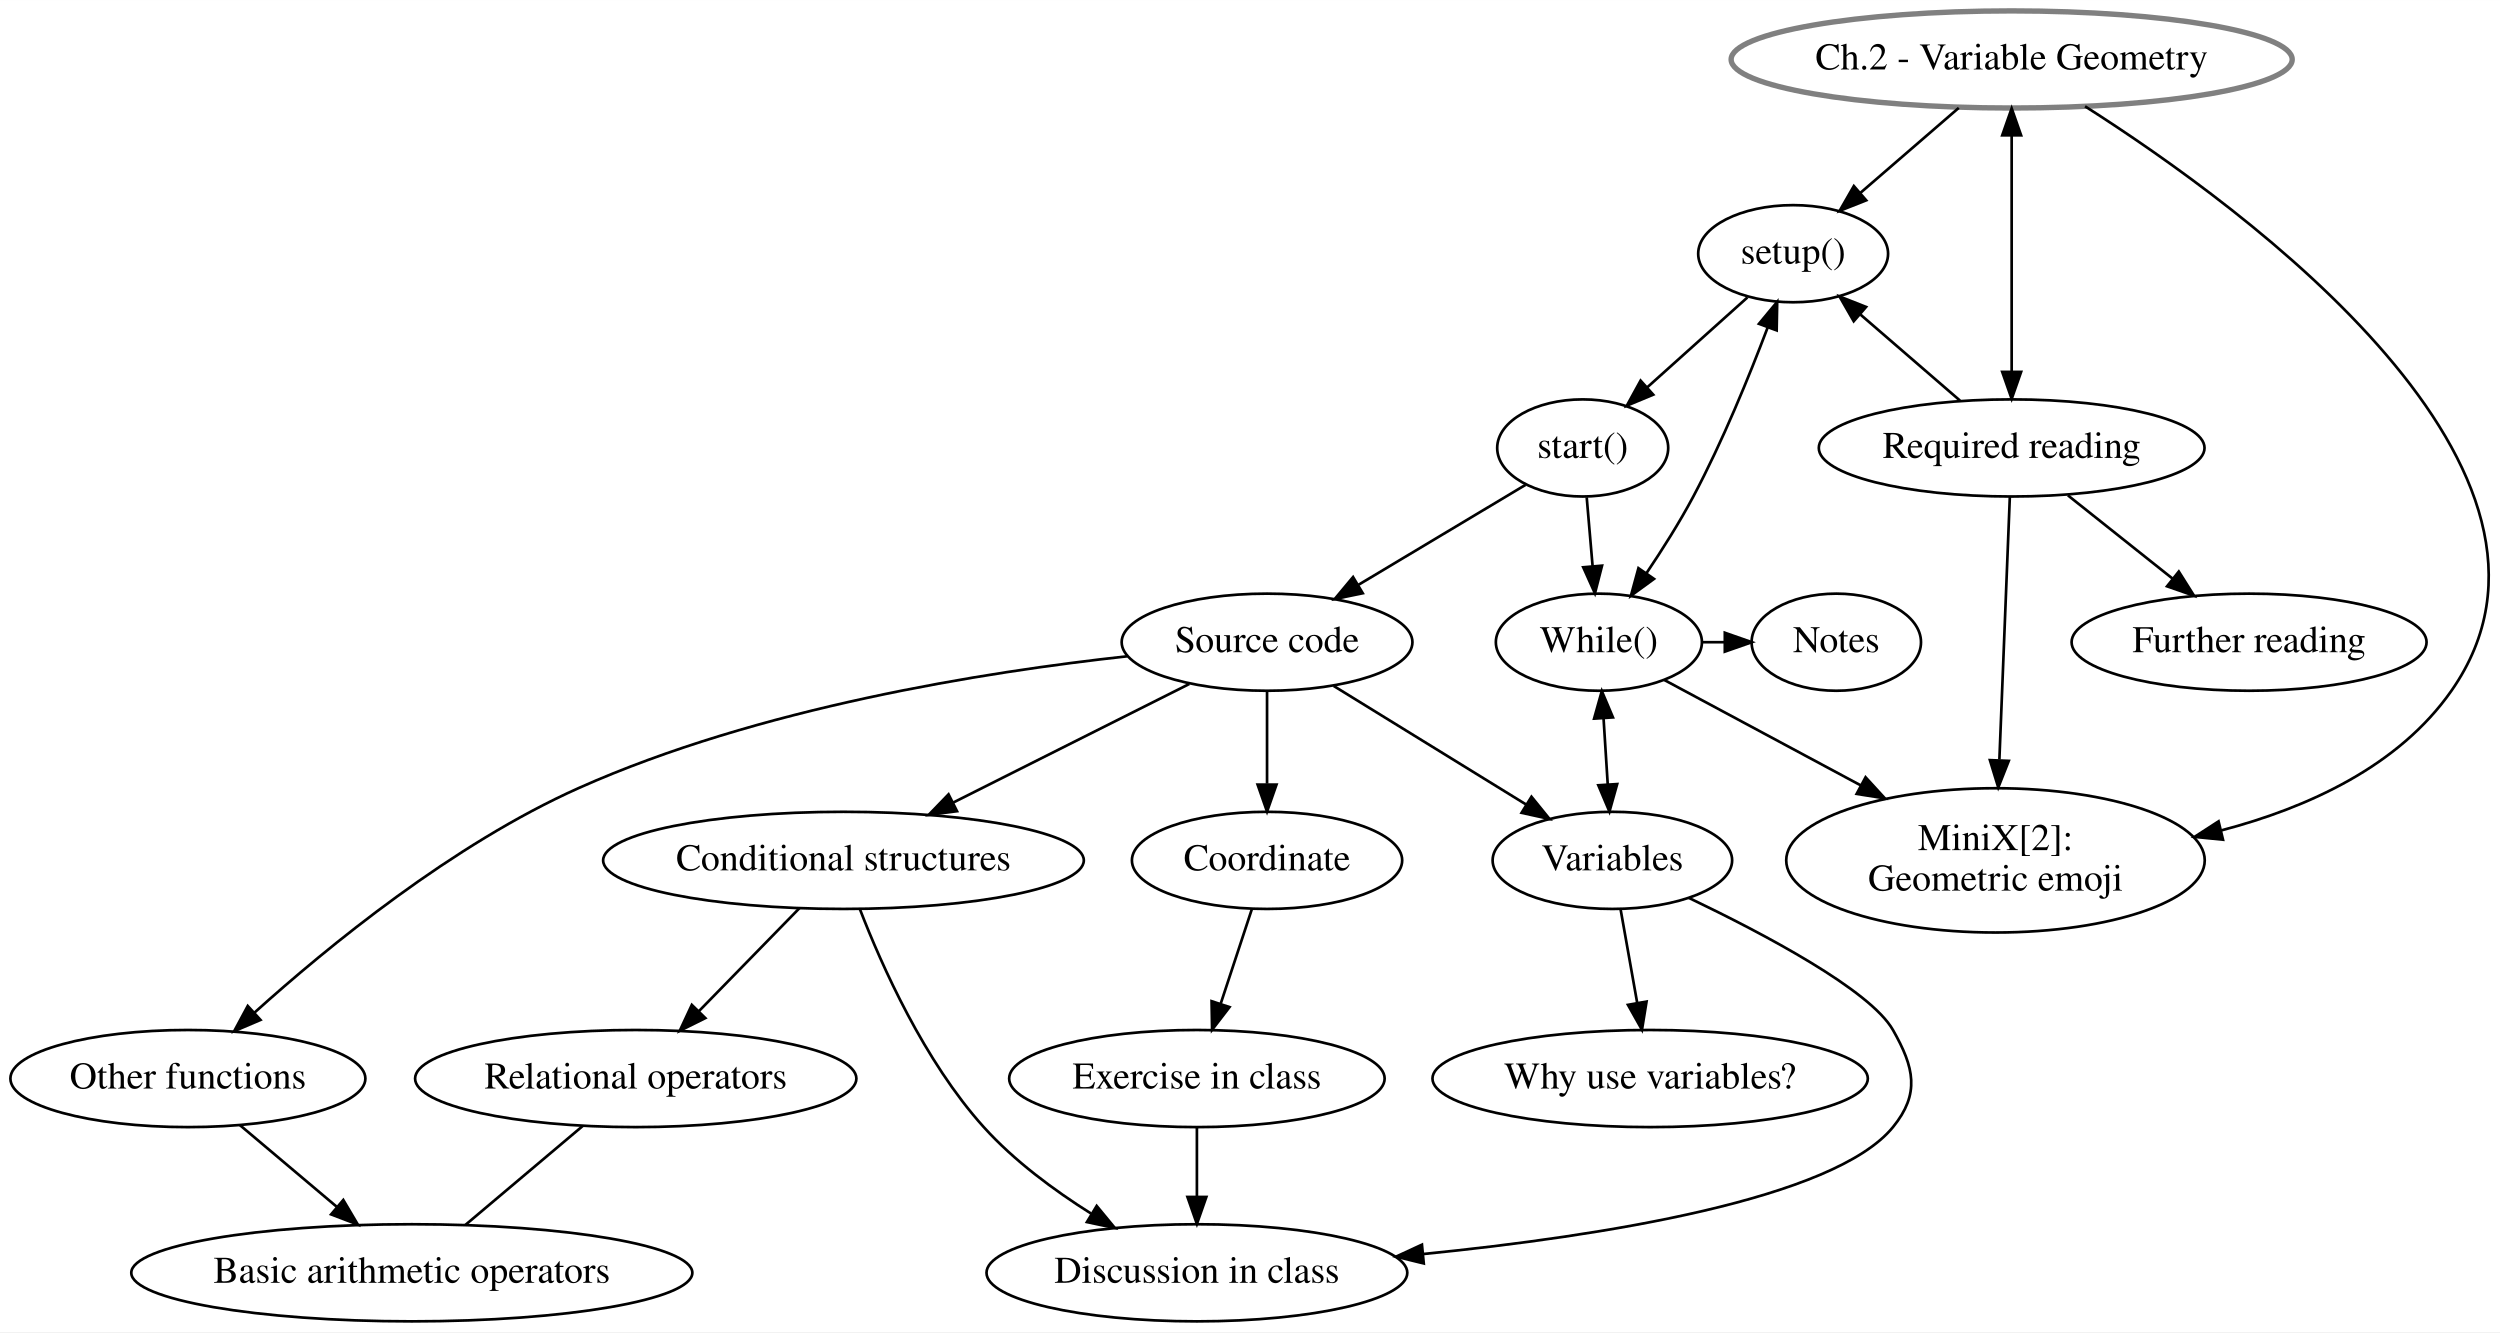
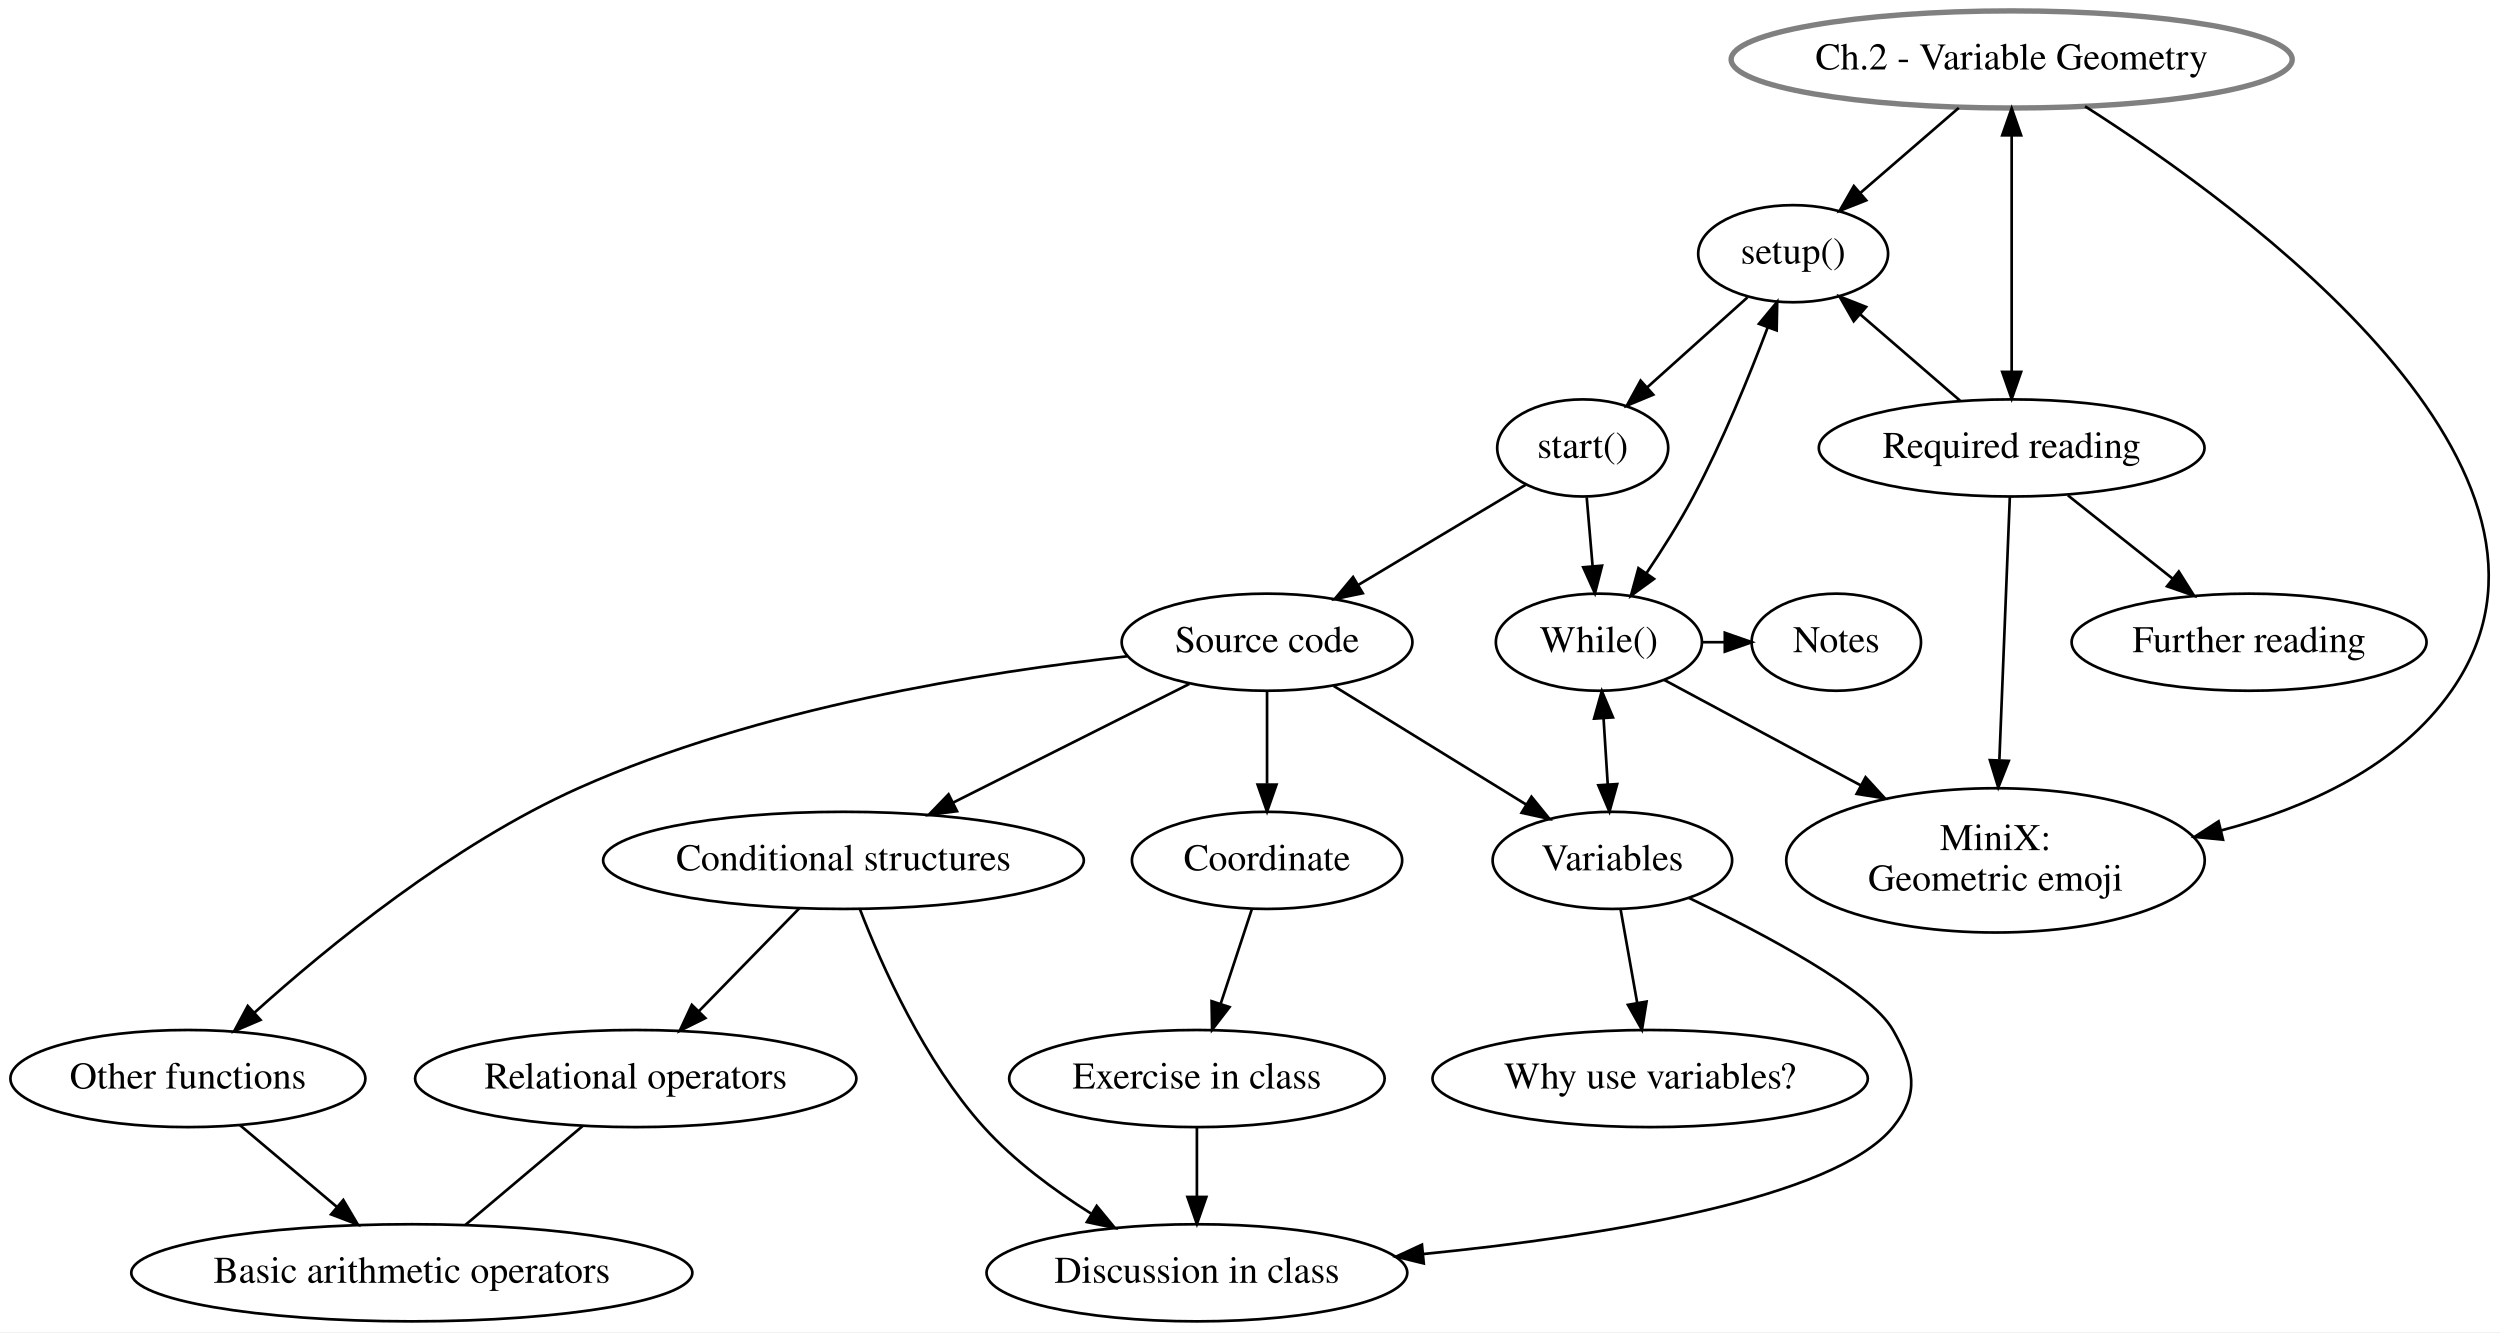
<svg xmlns="http://www.w3.org/2000/svg" width="927pt" height="494pt" viewBox="0.00 0.00 926.65 493.74">
  <g id="graph0" class="graph" transform="scale(1 1) rotate(0) translate(4 489.74)">
    <polygon fill="white" stroke="none" points="-4,4 -4,-489.74 922.654,-489.74 922.654,4 -4,4" />
    <g id="node1" class="node">
      <ellipse fill="none" stroke="grey" stroke-width="2" cx="741.644" cy="-467.74" rx="103.982" ry="18" />
      <text text-anchor="middle" x="741.644" y="-464.04" font-family="Times,serif" font-size="14.00">Ch.2 - Variable Geometry</text>
    </g>
    <g id="node2" class="node">
      <ellipse fill="none" stroke="black" cx="660.644" cy="-395.74" rx="35.194" ry="18" />
      <text text-anchor="middle" x="660.644" y="-392.04" font-family="Times,serif" font-size="14.00">setup()</text>
    </g>
    <g id="edge6" class="edge">
      <path fill="none" stroke="black" d="M722.036,-449.795C711.08,-440.327 697.315,-428.431 685.597,-418.305" />
      <polygon fill="black" stroke="black" points="687.726,-415.519 677.872,-411.628 683.149,-420.815 687.726,-415.519" />
    </g>
    <g id="node15" class="node">
      <ellipse fill="none" stroke="black" cx="735.644" cy="-170.87" rx="77.564" ry="26.741" />
-       <text text-anchor="middle" x="735.644" y="-174.67" font-family="Times,serif" font-size="14.00">MiniX[2]: </text>
+       <text text-anchor="middle" x="735.644" y="-174.67" font-family="Times,serif" font-size="14.00">MiniX: </text>
      <text text-anchor="middle" x="735.644" y="-159.67" font-family="Times,serif" font-size="14.00">Geometric emoji</text>
    </g>
    <g id="edge1" class="edge">
      <path fill="none" stroke="black" d="M768.853,-450.36C828.582,-412.327 961.483,-315.076 904.644,-233.74 885.1,-205.772 851.478,-190.407 819.344,-181.981" />
      <polygon fill="black" stroke="black" points="819.98,-178.534 809.437,-179.583 818.333,-185.338 819.98,-178.534" />
    </g>
    <g id="node16" class="node">
      <ellipse fill="none" stroke="black" cx="741.644" cy="-323.74" rx="71.487" ry="18" />
      <text text-anchor="middle" x="741.644" y="-320.04" font-family="Times,serif" font-size="14.00">Required reading</text>
    </g>
    <g id="edge2" class="edge">
      <path fill="none" stroke="black" d="M741.644,-439.419C741.644,-414.339 741.644,-377.367 741.644,-352.233" />
      <polygon fill="black" stroke="black" points="738.144,-439.612 741.644,-449.612 745.144,-439.612 738.144,-439.612" />
      <polygon fill="black" stroke="black" points="745.144,-351.929 741.644,-341.929 738.144,-351.929 745.144,-351.929" />
    </g>
    <g id="node3" class="node">
      <ellipse fill="none" stroke="black" cx="582.644" cy="-323.74" rx="31.695" ry="18" />
      <text text-anchor="middle" x="582.644" y="-320.04" font-family="Times,serif" font-size="14.00">start()</text>
    </g>
    <g id="edge7" class="edge">
      <path fill="none" stroke="black" d="M643.719,-379.551C632.84,-369.788 618.543,-356.957 606.518,-346.165" />
      <polygon fill="black" stroke="black" points="608.782,-343.494 599.001,-339.42 604.106,-348.704 608.782,-343.494" />
    </g>
    <g id="node14" class="node">
      <ellipse fill="none" stroke="black" cx="588.644" cy="-251.74" rx="38.194" ry="18" />
      <text text-anchor="middle" x="588.644" y="-248.04" font-family="Times,serif" font-size="14.00">While()</text>
    </g>
    <g id="edge3" class="edge">
      <path fill="none" stroke="black" d="M651.18,-368.335C644.354,-350.304 634.467,-326.089 623.644,-305.74 618.518,-296.102 612.122,-285.992 606.206,-277.217" />
      <polygon fill="black" stroke="black" points="647.972,-369.751 654.736,-377.906 654.534,-367.313 647.972,-369.751" />
      <polygon fill="black" stroke="black" points="609.069,-275.203 600.513,-268.953 603.304,-279.174 609.069,-275.203" />
    </g>
    <g id="node4" class="node">
      <ellipse fill="none" stroke="black" cx="465.644" cy="-251.74" rx="53.891" ry="18" />
      <text text-anchor="middle" x="465.644" y="-248.04" font-family="Times,serif" font-size="14.00">Source code</text>
    </g>
    <g id="edge8" class="edge">
      <path fill="none" stroke="black" d="M561.456,-310.064C544.21,-299.746 519.539,-284.985 499.551,-273.026" />
      <polygon fill="black" stroke="black" points="501.119,-269.886 490.74,-267.755 497.525,-275.893 501.119,-269.886" />
    </g>
    <g id="edge20" class="edge">
      <path fill="none" stroke="black" d="M584.127,-305.437C584.789,-297.723 585.583,-288.453 586.32,-279.853" />
      <polygon fill="black" stroke="black" points="589.811,-280.107 587.178,-269.844 582.837,-279.509 589.811,-280.107" />
    </g>
    <g id="node5" class="node">
      <ellipse fill="none" stroke="black" cx="465.644" cy="-170.87" rx="50.091" ry="18" />
      <text text-anchor="middle" x="465.644" y="-167.17" font-family="Times,serif" font-size="14.00">Coordinate</text>
    </g>
    <g id="edge9" class="edge">
      <path fill="none" stroke="black" d="M465.644,-233.626C465.644,-223.601 465.644,-210.706 465.644,-199.295" />
      <polygon fill="black" stroke="black" points="469.144,-198.95 465.644,-188.95 462.144,-198.95 469.144,-198.95" />
    </g>
    <g id="node7" class="node">
      <ellipse fill="none" stroke="black" cx="593.644" cy="-170.87" rx="44.393" ry="18" />
      <text text-anchor="middle" x="593.644" y="-167.17" font-family="Times,serif" font-size="14.00">Variables</text>
    </g>
    <g id="edge11" class="edge">
      <path fill="none" stroke="black" d="M490.324,-235.533C510.628,-223.022 539.553,-205.199 561.637,-191.592" />
      <polygon fill="black" stroke="black" points="563.657,-194.459 570.334,-186.233 559.985,-188.499 563.657,-194.459" />
    </g>
    <g id="node9" class="node">
      <ellipse fill="none" stroke="black" cx="65.644" cy="-90" rx="65.789" ry="18" />
      <text text-anchor="middle" x="65.644" y="-86.3" font-family="Times,serif" font-size="14.00">Other functions</text>
    </g>
    <g id="edge13" class="edge">
      <path fill="none" stroke="black" d="M413.823,-246.518C360.843,-240.722 277.124,-227.408 210.644,-197.74 163.879,-176.87 117.585,-138.997 90.312,-114.431" />
      <polygon fill="black" stroke="black" points="92.552,-111.737 82.809,-107.574 87.83,-116.904 92.552,-111.737" />
    </g>
    <g id="node11" class="node">
      <ellipse fill="none" stroke="black" cx="308.644" cy="-170.87" rx="89.084" ry="18" />
      <text text-anchor="middle" x="308.644" y="-167.17" font-family="Times,serif" font-size="14.00">Conditional structures</text>
    </g>
    <g id="edge15" class="edge">
      <path fill="none" stroke="black" d="M436.848,-236.274C412.272,-223.928 376.655,-206.036 349.195,-192.241" />
      <polygon fill="black" stroke="black" points="350.731,-189.096 340.224,-187.734 347.588,-195.351 350.731,-189.096" />
    </g>
    <g id="node6" class="node">
      <ellipse fill="none" stroke="black" cx="439.644" cy="-90" rx="69.588" ry="18" />
      <text text-anchor="middle" x="439.644" y="-86.3" font-family="Times,serif" font-size="14.00">Exercise in class</text>
    </g>
    <g id="edge10" class="edge">
      <path fill="none" stroke="black" d="M460.003,-152.756C456.63,-142.525 452.271,-129.303 448.453,-117.721" />
      <polygon fill="black" stroke="black" points="451.73,-116.482 445.275,-108.08 445.082,-118.673 451.73,-116.482" />
    </g>
    <g id="node13" class="node">
      <ellipse fill="none" stroke="black" cx="439.644" cy="-18" rx="77.986" ry="18" />
      <text text-anchor="middle" x="439.644" y="-14.3" font-family="Times,serif" font-size="14.00">Discussion in class</text>
    </g>
    <g id="edge17" class="edge">
      <path fill="none" stroke="black" d="M439.644,-71.697C439.644,-63.983 439.644,-54.712 439.644,-46.112" />
      <polygon fill="black" stroke="black" points="443.144,-46.104 439.644,-36.104 436.144,-46.104 443.144,-46.104" />
    </g>
    <g id="node8" class="node">
      <ellipse fill="none" stroke="black" cx="607.644" cy="-90" rx="80.686" ry="18" />
      <text text-anchor="middle" x="607.644" y="-86.3" font-family="Times,serif" font-size="14.00">Why use variables?</text>
    </g>
    <g id="edge12" class="edge">
      <path fill="none" stroke="black" d="M596.682,-152.756C598.48,-142.628 600.798,-129.57 602.839,-118.072" />
      <polygon fill="black" stroke="black" points="606.311,-118.538 604.612,-108.08 599.418,-117.315 606.311,-118.538" />
    </g>
    <g id="edge18" class="edge">
      <path fill="none" stroke="black" d="M622.01,-156.954C649.819,-143.639 689.232,-122.793 697.644,-108 705.553,-94.092 707.756,-84.4 697.644,-72 675.861,-45.287 590.256,-31.656 523.555,-24.963" />
      <polygon fill="black" stroke="black" points="523.734,-21.464 513.443,-23.986 523.061,-28.431 523.734,-21.464" />
    </g>
    <g id="node10" class="node">
      <ellipse fill="none" stroke="black" cx="148.644" cy="-18" rx="103.982" ry="18" />
      <text text-anchor="middle" x="148.644" y="-14.3" font-family="Times,serif" font-size="14.00">Basic arithmetic operators</text>
    </g>
    <g id="edge14" class="edge">
      <path fill="none" stroke="black" d="M84.895,-72.765C95.556,-63.773 108.999,-52.436 120.788,-42.493" />
      <polygon fill="black" stroke="black" points="123.244,-45.001 128.632,-35.878 118.731,-39.65 123.244,-45.001" />
    </g>
    <g id="node12" class="node">
      <ellipse fill="none" stroke="black" cx="231.644" cy="-90" rx="81.786" ry="18" />
      <text text-anchor="middle" x="231.644" y="-86.3" font-family="Times,serif" font-size="14.00">Relational operators</text>
    </g>
    <g id="edge16" class="edge">
      <path fill="none" stroke="black" d="M292.314,-153.144C281.493,-142.06 267.127,-127.345 255.091,-115.016" />
      <polygon fill="black" stroke="black" points="257.441,-112.413 247.95,-107.702 252.432,-117.303 257.441,-112.413" />
    </g>
    <g id="edge19" class="edge">
      <path fill="none" stroke="black" d="M314.745,-152.745C322.805,-131.889 338.602,-96.427 360.644,-72 371.899,-59.528 386.682,-48.599 400.413,-39.957" />
      <polygon fill="black" stroke="black" points="402.495,-42.788 409.237,-34.615 398.87,-36.8 402.495,-42.788" />
    </g>
    <g id="edge5" class="edge">
      <path fill="none" stroke="black" d="M211.974,-72.411C198.839,-61.333 181.626,-46.816 168.46,-35.712" />
    </g>
    <g id="edge4" class="edge">
      <path fill="none" stroke="black" d="M590.363,-223.63C590.864,-215.723 591.412,-207.081 591.914,-199.162" />
      <polygon fill="black" stroke="black" points="586.869,-223.425 589.729,-233.626 593.855,-223.868 586.869,-223.425" />
      <polygon fill="black" stroke="black" points="595.422,-199.152 592.561,-188.95 588.436,-198.709 595.422,-199.152" />
    </g>
    <g id="edge22" class="edge">
      <path fill="none" stroke="black" d="M612.918,-237.716C632.673,-227.117 661.208,-211.807 685.793,-198.617" />
      <polygon fill="black" stroke="black" points="687.491,-201.678 694.648,-193.866 684.181,-195.51 687.491,-201.678" />
    </g>
    <g id="node18" class="node">
      <ellipse fill="none" stroke="black" cx="676.644" cy="-251.74" rx="31.396" ry="18" />
      <text text-anchor="middle" x="676.644" y="-248.04" font-family="Times,serif" font-size="14.00">Notes</text>
    </g>
    <g id="edge21" class="edge">
      <path fill="none" stroke="black" d="M627.144,-251.74C629.795,-251.74 632.445,-251.74 635.096,-251.74" />
      <polygon fill="black" stroke="black" points="635.32,-255.24 645.32,-251.74 635.32,-248.24 635.32,-255.24" />
    </g>
    <g id="edge24" class="edge">
      <path fill="none" stroke="black" d="M722.506,-341.279C711.491,-350.798 697.522,-362.87 685.647,-373.133" />
      <polygon fill="black" stroke="black" points="683.1,-370.708 677.822,-379.895 687.677,-376.004 683.1,-370.708" />
    </g>
    <g id="edge23" class="edge">
      <path fill="none" stroke="black" d="M740.968,-305.727C740.033,-282.22 738.322,-239.211 737.092,-208.281" />
      <polygon fill="black" stroke="black" points="740.574,-207.749 736.679,-197.896 733.579,-208.027 740.574,-207.749" />
    </g>
    <g id="node17" class="node">
      <ellipse fill="none" stroke="black" cx="829.644" cy="-251.74" rx="65.789" ry="18" />
      <text text-anchor="middle" x="829.644" y="-248.04" font-family="Times,serif" font-size="14.00">Further reading</text>
    </g>
    <g id="edge25" class="edge">
      <path fill="none" stroke="black" d="M762.499,-306.151C774.09,-296.931 788.676,-285.329 801.29,-275.295" />
      <polygon fill="black" stroke="black" points="803.595,-277.933 809.243,-268.969 799.238,-272.455 803.595,-277.933" />
    </g>
  </g>
</svg>
